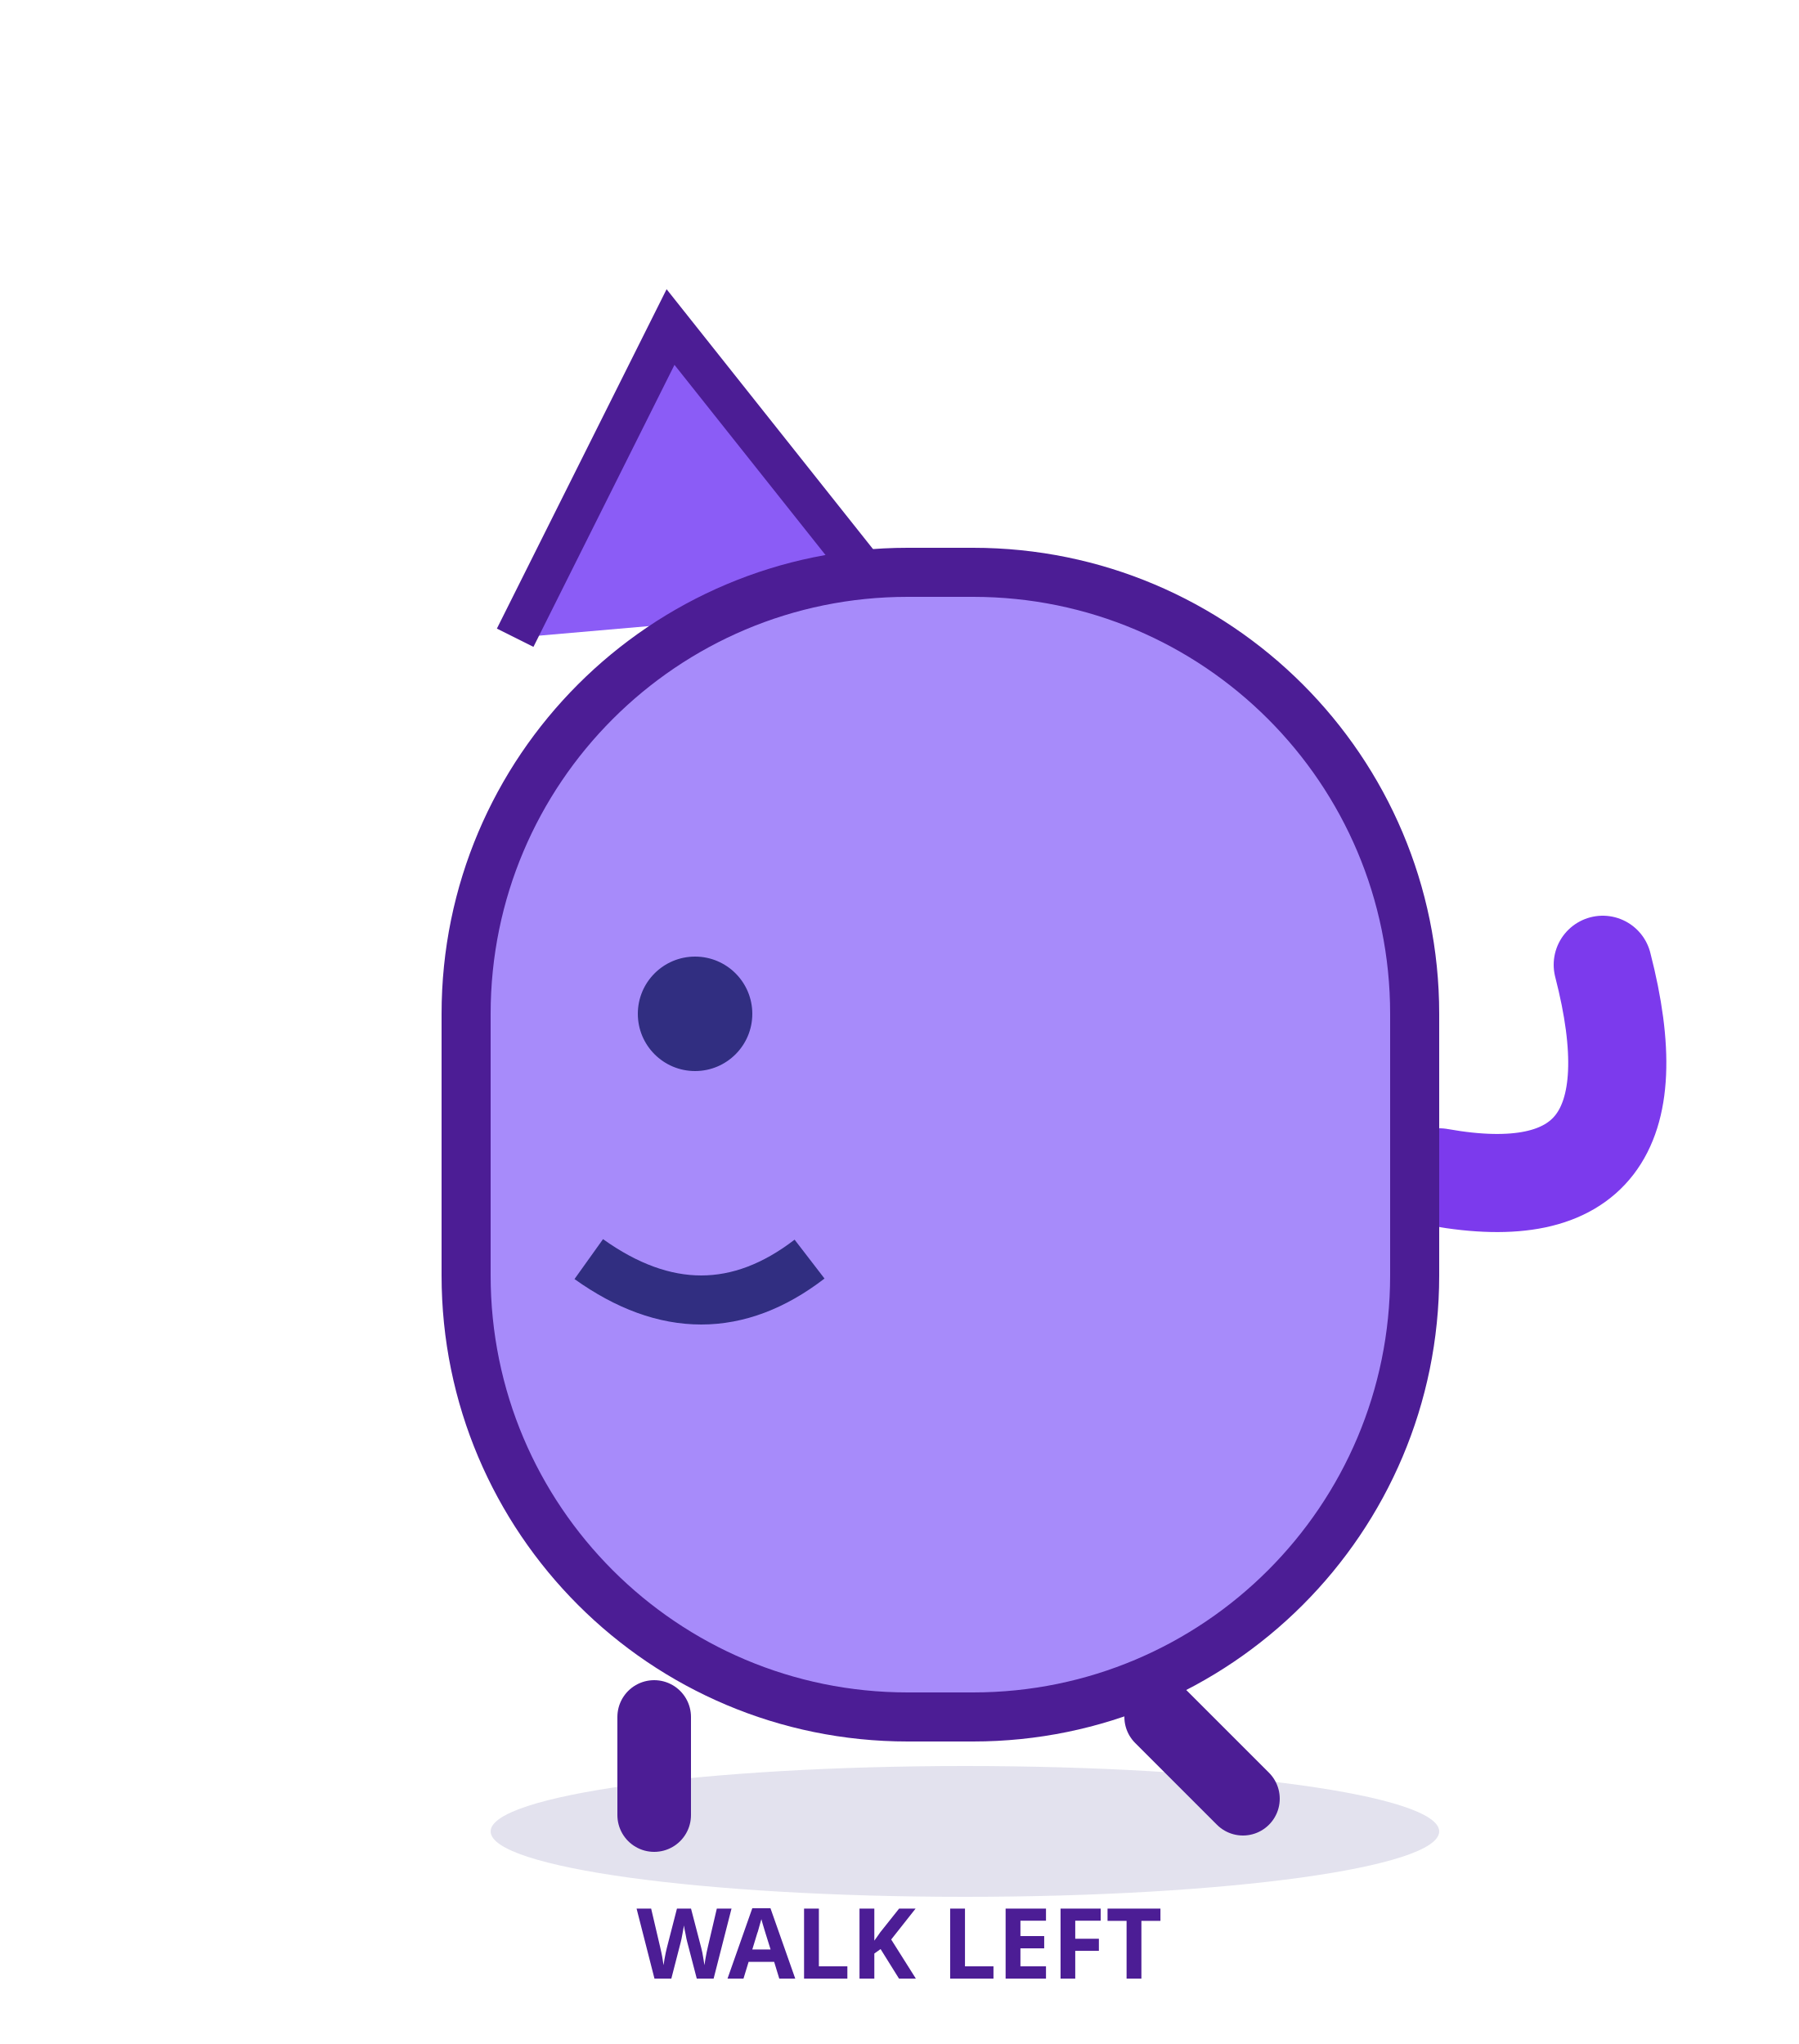
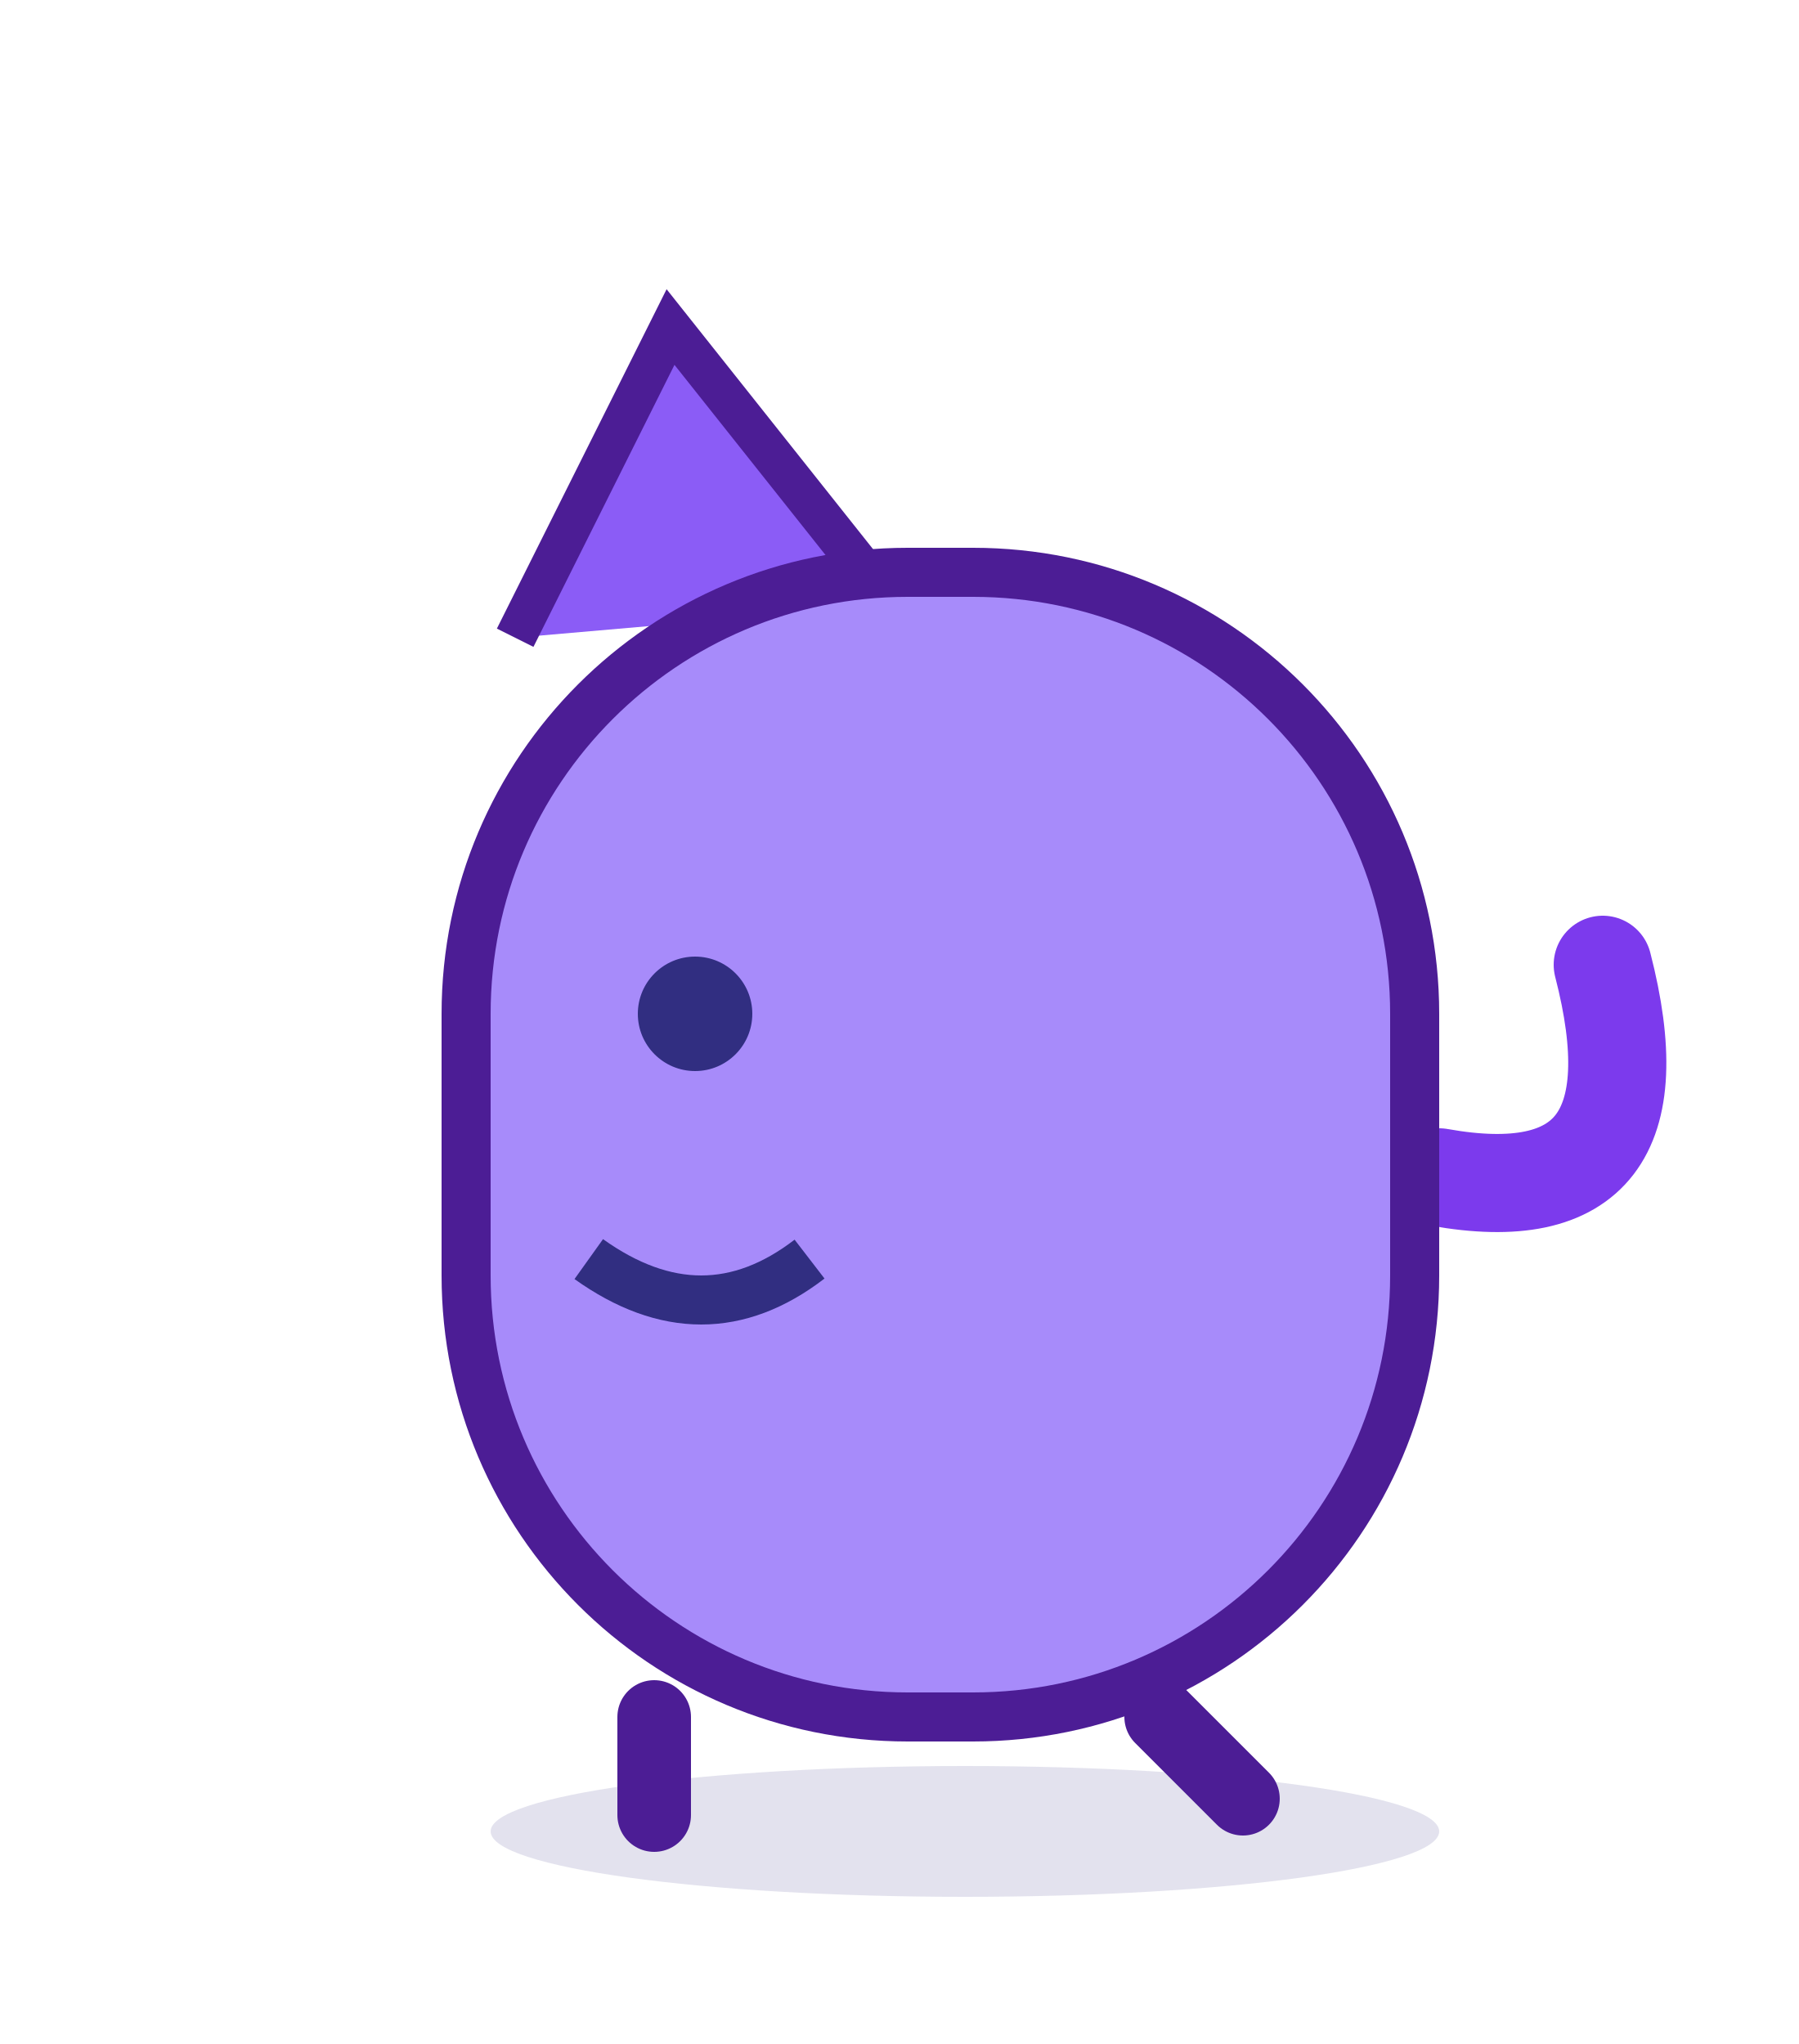
<svg xmlns="http://www.w3.org/2000/svg" viewBox="0 0 220 250">
  <ellipse cx="118" cy="224" rx="58" ry="8" fill="#312e81" opacity=".14" />
  <path d="M176 144q28 5 20-26" fill="none" stroke="#7c3aed" stroke-width="12" stroke-linecap="round" />
  <g transform="translate(10)">
    <path d="M53 78 72 40l27 34" fill="#8b5cf6" stroke="#4c1d95" stroke-width="5" />
    <rect x="47" y="70" width="116" height="140" rx="54" fill="#a78bfa" stroke="#4c1d95" stroke-width="6" />
    <circle cx="75" cy="124" r="7" fill="#312e81" />
    <path d="M62 154q14 10 27 0" fill="none" stroke="#312e81" stroke-width="6" />
    <path d="M70 210v12M132 210l10 10" stroke="#4c1d95" stroke-width="9" stroke-linecap="round" />
  </g>
-   <text x="110" y="242" text-anchor="middle" font-family="system-ui" font-size="12" font-weight="700" fill="#4c1d95">WALK LEFT</text>
</svg>
